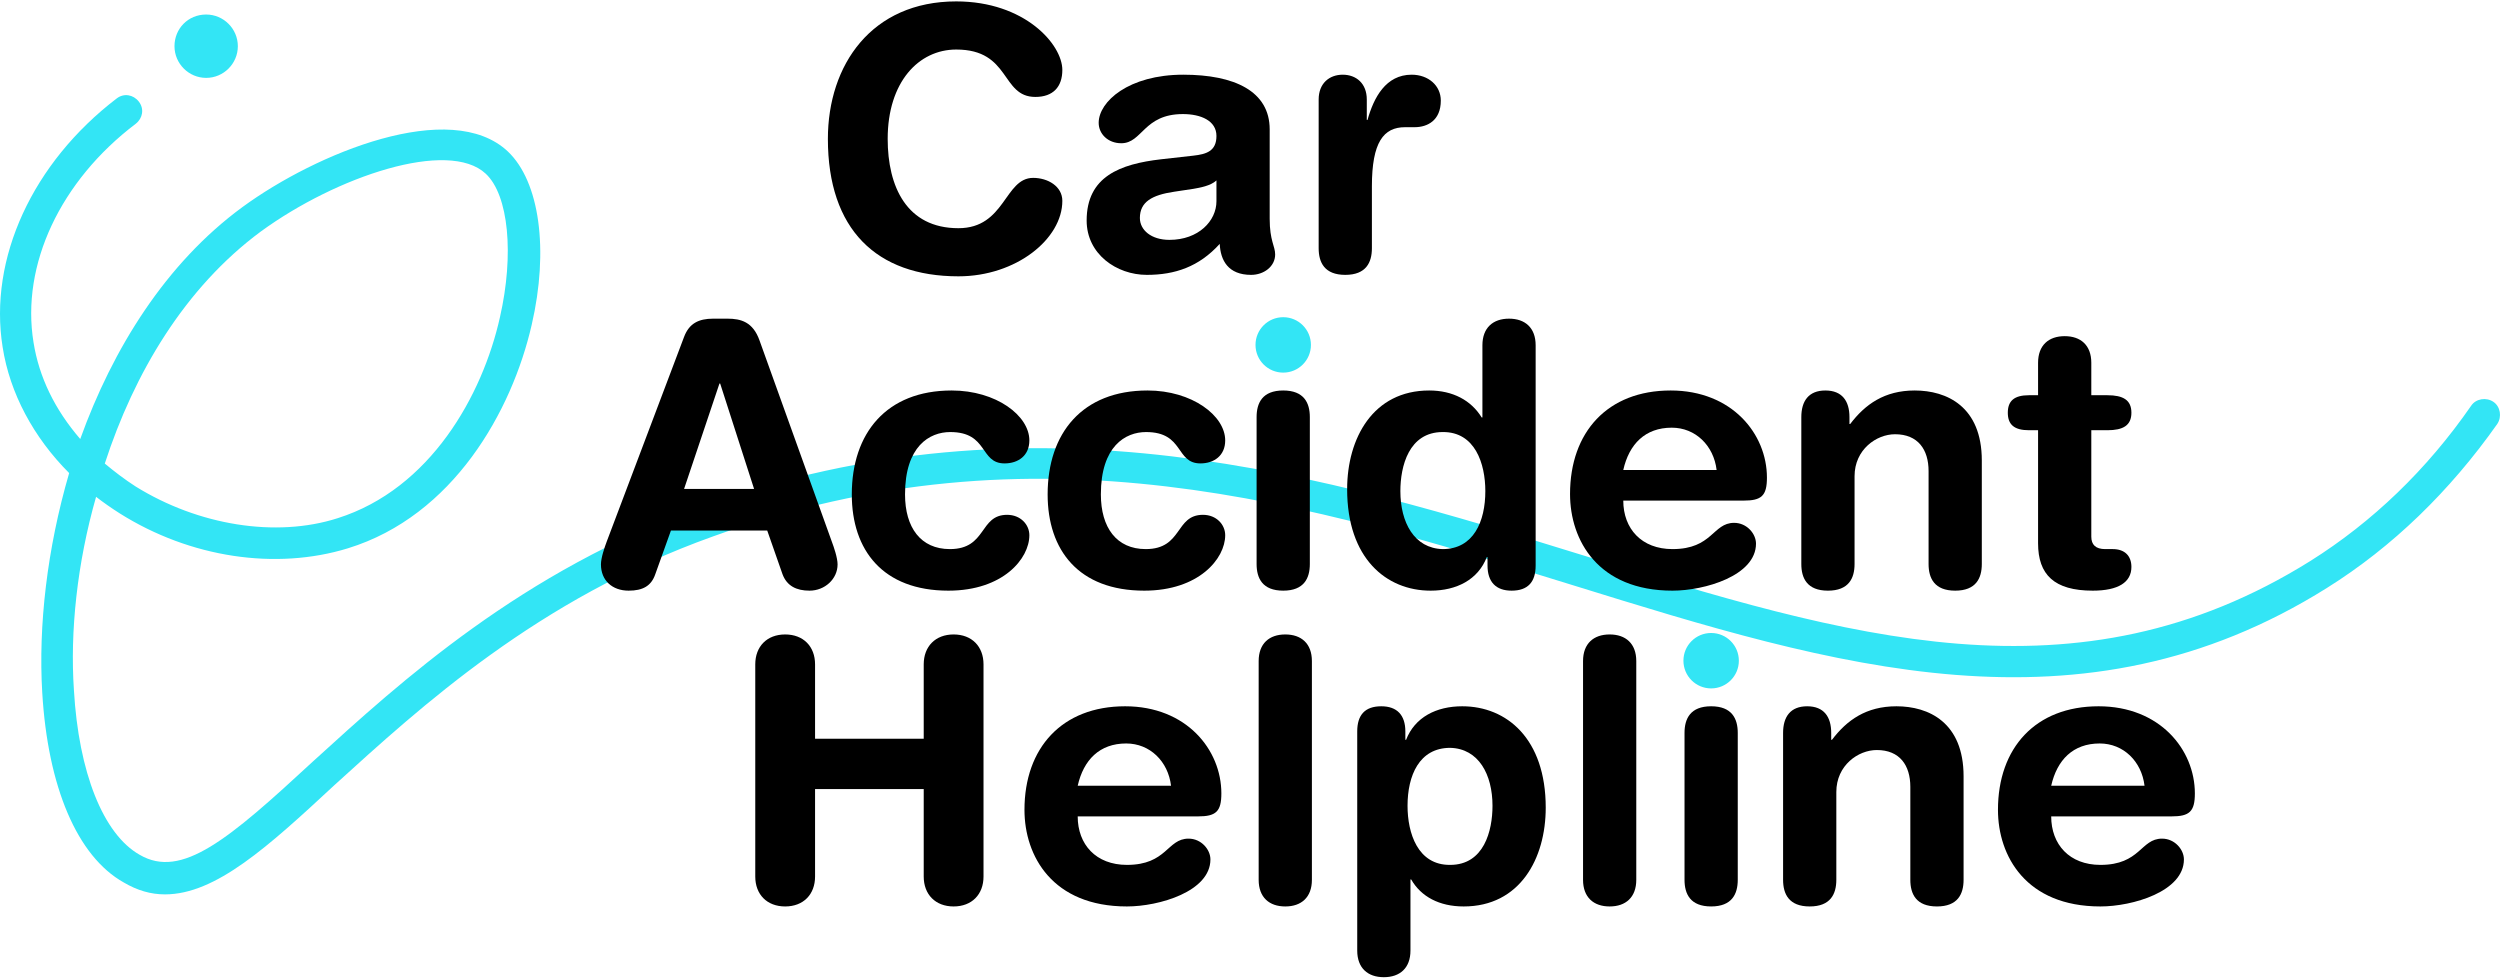
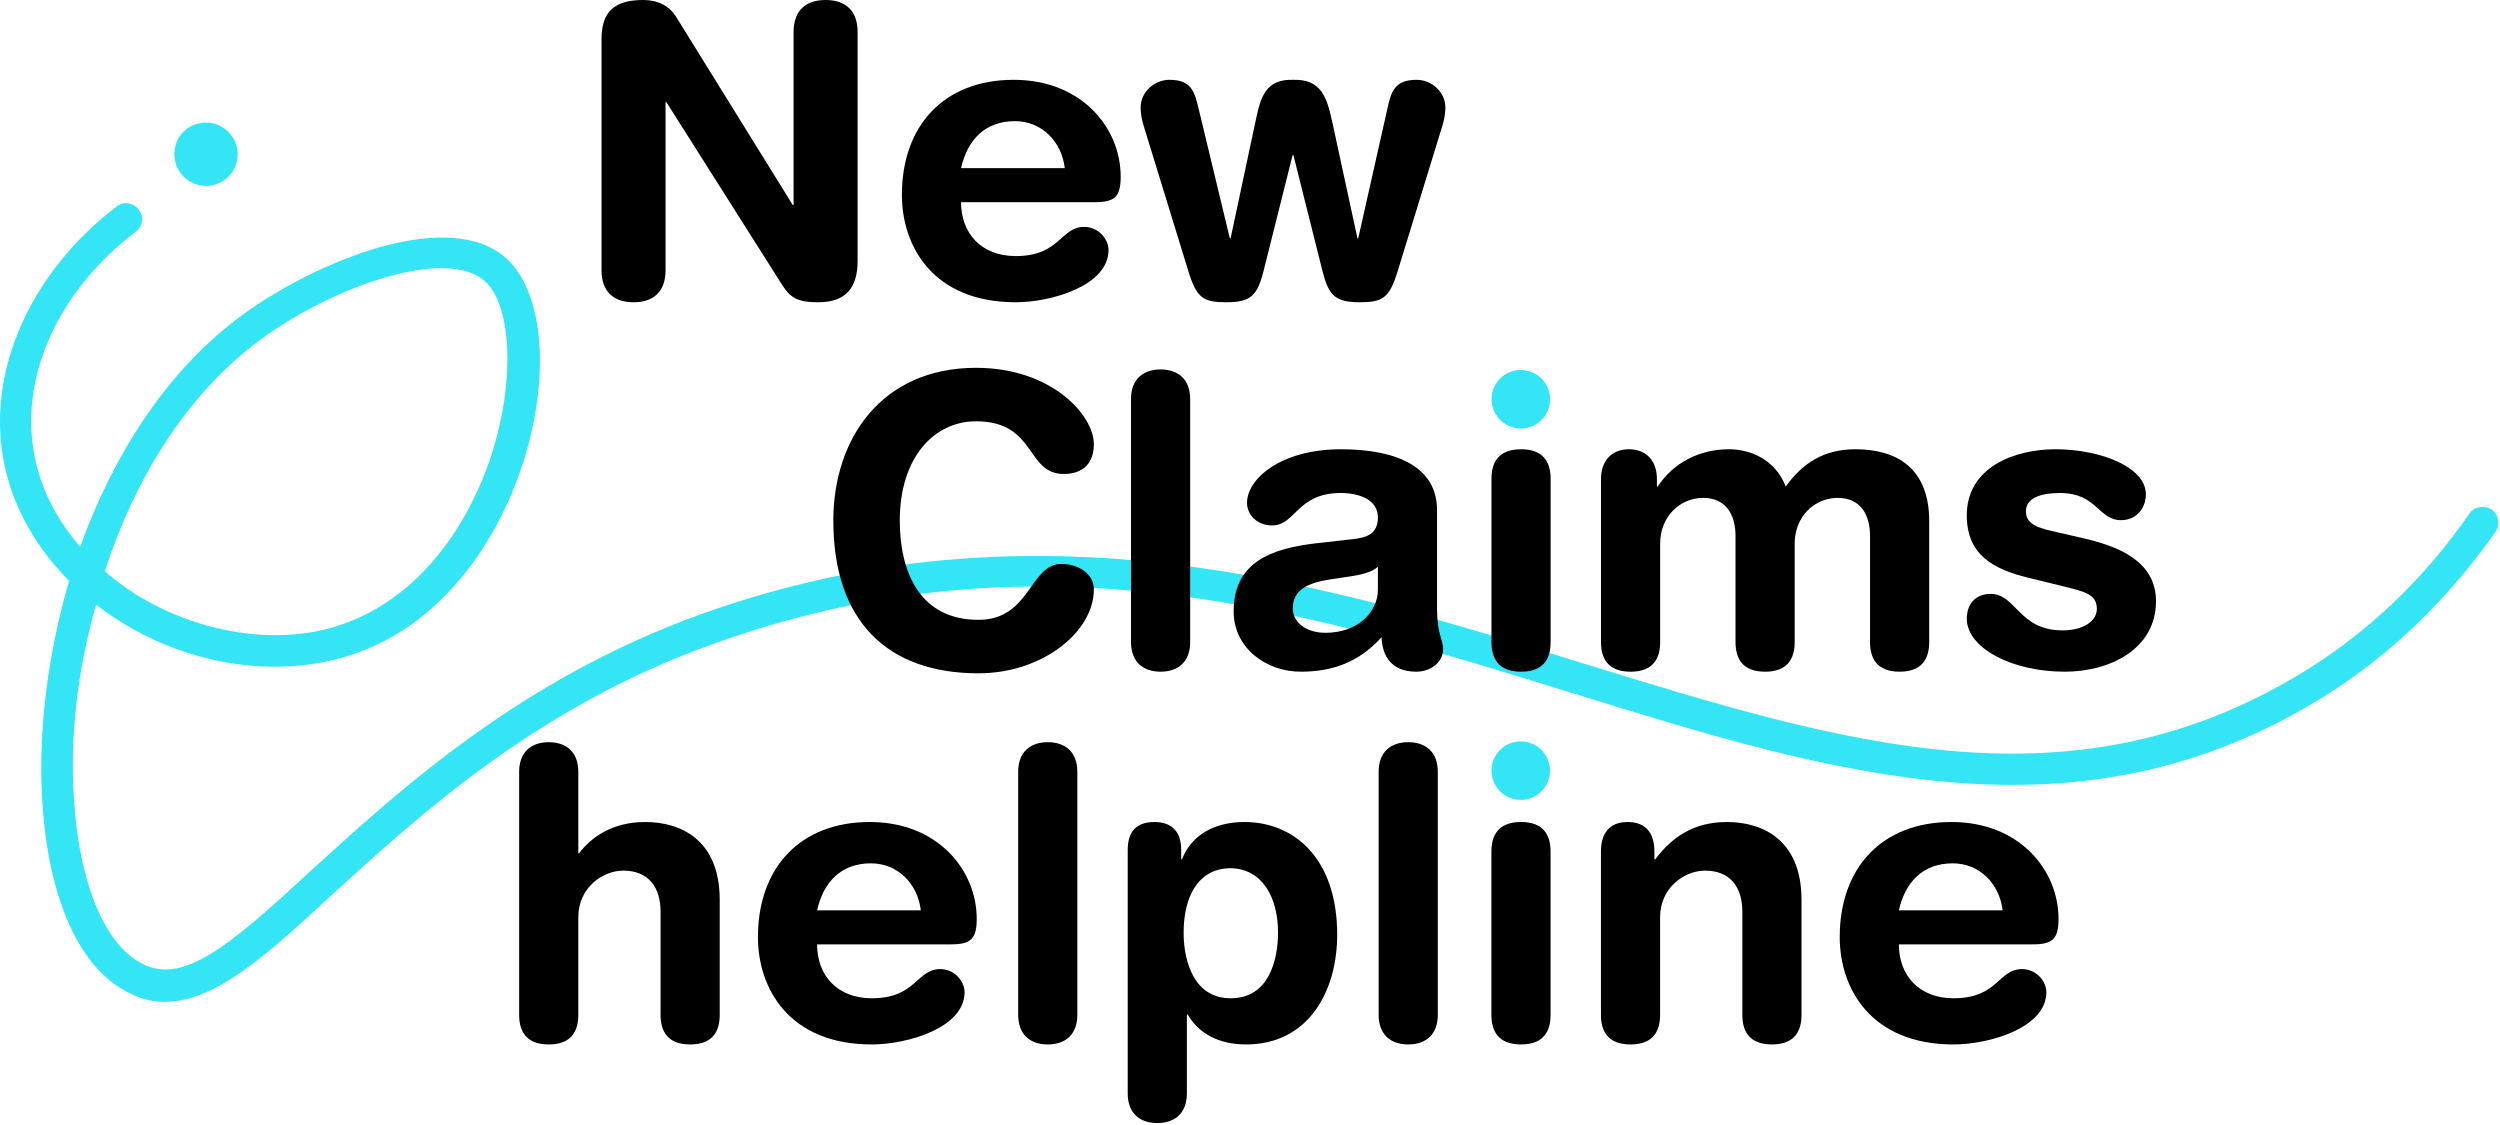
- <svg xmlns="http://www.w3.org/2000/svg" width="1377" height="539" viewBox="0 0 1377 539" fill="none">
-   <path d="M113.557 8C123.154 8 131.005 15.852 131.005 25.448C131.005 35.045 123.154 42.897 113.557 42.897C103.961 42.897 96.109 35.045 96.109 25.448C96.109 15.852 103.524 8 113.557 8Z" fill="#33E5F5" />
-   <path d="M90.874 492.625C83.022 492.625 75.607 490.444 68.192 486.082C42.455 471.687 26.316 433.3 23.262 381.392C21.081 344.75 25.879 302.438 38.093 260.562C18.464 240.933 5.378 216.506 1.452 191.206C-6.4 142.35 18.028 89.569 64.266 54.236C68.192 51.183 73.426 52.056 76.479 55.981C79.533 59.907 78.66 65.142 74.735 68.195C33.295 99.602 11.485 145.84 18.464 188.588C21.517 207.781 30.241 225.666 44.2 241.806C62.085 192.078 91.311 144.968 133.623 113.997C174.19 84.335 248.345 53.8 279.752 83.462C297.2 100.038 302.435 137.552 292.838 178.992C281.933 226.538 249.654 284.118 191.638 302.002C151.943 314.216 104.833 307.237 66.01 282.809C61.212 279.756 56.85 276.702 52.924 273.649C42.455 310.29 38.529 347.804 40.711 380.083C43.328 425.449 56.85 459.473 76.916 470.814C100.035 484.337 125.771 462.526 172.445 419.342C220.864 375.285 287.167 314.652 386.623 278.883C570.702 213.016 730.79 262.307 872.121 305.928C1017.81 350.857 1143.44 389.68 1272.56 308.981C1306.58 287.607 1336.68 258.818 1361.11 223.485C1363.73 219.559 1369.4 218.687 1373.32 221.304C1377.25 223.921 1378.12 229.592 1375.5 233.518C1349.33 270.595 1317.92 301.13 1281.72 323.812C1146.06 408.873 1010.4 366.997 866.887 322.504C721.63 277.575 571.574 230.9 392.73 295.459C296.328 329.919 231.769 389.244 184.223 432.428C147.581 466.452 118.792 492.625 90.874 492.625ZM57.722 255.328C62.957 259.69 68.628 264.052 74.735 267.978C109.195 289.352 151.943 296.331 185.967 285.426C237.004 269.287 265.793 217.814 275.39 174.63C283.242 140.169 280.188 107.454 267.538 95.676C247.036 76.483 185.531 96.985 143.655 127.519C101.779 158.49 73.862 205.6 57.722 255.328Z" fill="#33E5F5" />
-   <path d="M1196.07 449.669H1129.8C1129.8 465.133 1139.84 476.38 1156.91 476.38C1179 476.38 1179 461.92 1190.85 461.92C1197.88 461.92 1202.9 467.945 1202.9 473.367C1202.9 491.04 1174.59 499.275 1156.91 499.275C1115.94 499.275 1100.48 471.56 1100.48 446.054C1100.48 411.913 1121.16 389.019 1155.91 389.019C1189.65 389.019 1208.93 412.917 1208.93 437.017C1208.93 447.059 1205.92 449.669 1196.07 449.669ZM1129.8 432.8H1181.21C1179.61 419.344 1169.56 409.503 1156.51 409.503C1141.85 409.503 1133.01 418.541 1129.8 432.8Z" fill="black" />
-   <path d="M982.124 484.614V403.679C982.124 394.843 986.141 389.019 995.379 389.019C1004.62 389.019 1008.63 394.843 1008.63 403.679V407.495H1009.04C1017.27 396.65 1027.91 389.019 1044.58 389.019C1062.26 389.019 1081.54 397.855 1081.54 427.578V484.614C1081.54 492.446 1078.32 499.275 1066.87 499.275C1055.43 499.275 1052.21 492.446 1052.21 484.614V433.402C1052.21 421.553 1046.39 413.118 1033.74 413.118C1023.5 413.118 1011.45 421.553 1011.45 436.214V484.614C1011.45 492.446 1008.23 499.275 996.785 499.275C985.337 499.275 982.124 492.446 982.124 484.614Z" fill="black" />
-   <path d="M927.835 484.612V403.677C927.835 395.845 931.049 389.017 942.496 389.017C953.943 389.017 957.157 395.845 957.157 403.677V484.612C957.157 492.444 953.943 499.273 942.496 499.273C931.049 499.273 927.835 492.444 927.835 484.612Z" fill="black" />
-   <path d="M927.233 363.913C927.233 355.478 934.061 348.649 942.496 348.649C950.931 348.649 957.759 355.478 957.759 363.913C957.759 372.347 950.931 379.176 942.496 379.176C934.061 379.176 927.233 372.347 927.233 363.913Z" fill="#33E5F5" />
-   <path d="M871.94 484.613V364.115C871.94 354.475 877.764 349.454 886.601 349.454C895.437 349.454 901.261 354.475 901.261 364.115V484.613C901.261 494.253 895.437 499.274 886.601 499.274C877.764 499.274 871.94 494.253 871.94 484.613Z" fill="black" />
-   <path d="M747.56 523.575V402.876C747.56 393.839 751.778 389.019 760.815 389.019C769.451 389.019 774.07 393.839 774.07 402.876V407.495H774.471C779.291 395.043 791.14 389.019 805.399 389.019C829.901 389.019 851.389 406.892 851.389 444.849C851.389 472.966 837.13 499.275 806.203 499.275C792.747 499.275 782.705 493.852 777.283 484.413H776.881V523.575C776.881 533.215 771.057 538.236 762.221 538.236C753.384 538.236 747.56 533.215 747.56 523.575ZM822.068 443.845C822.068 426.574 814.437 412.315 798.772 411.913C781.701 411.913 775.275 427.176 775.275 443.845C775.275 458.908 780.898 476.581 798.772 476.38C817.449 476.38 822.068 457.502 822.068 443.845Z" fill="black" />
-   <path d="M693.272 484.613V364.115C693.272 354.475 699.096 349.454 707.932 349.454C716.769 349.454 722.593 354.475 722.593 364.115V484.613C722.593 494.253 716.769 499.274 707.932 499.274C699.096 499.274 693.272 494.253 693.272 484.613Z" fill="black" />
-   <path d="M659.872 449.669H593.598C593.598 465.133 603.64 476.38 620.71 476.38C642.802 476.38 642.802 461.92 654.651 461.92C661.68 461.92 666.701 467.945 666.701 473.367C666.701 491.04 638.384 499.275 620.71 499.275C579.741 499.275 564.277 471.56 564.277 446.054C564.277 411.913 584.963 389.019 619.706 389.019C653.446 389.019 672.726 412.917 672.726 437.017C672.726 447.059 669.713 449.669 659.872 449.669ZM593.598 432.8H645.011C643.404 419.344 633.363 409.503 620.309 409.503C605.648 409.503 596.812 418.541 593.598 432.8Z" fill="black" />
-   <path d="M416 482.806V365.922C416 356.082 422.427 349.454 432.468 349.454C442.51 349.454 448.936 356.082 448.936 365.922V406.892H508.784V365.922C508.784 356.082 515.21 349.454 525.252 349.454C535.293 349.454 541.72 356.082 541.72 365.922V482.806C541.72 492.646 535.293 499.274 525.252 499.274C515.21 499.274 508.784 492.646 508.784 482.806V434.606H448.936V482.806C448.936 492.646 442.51 499.274 432.468 499.274C422.427 499.274 416 492.646 416 482.806Z" fill="black" />
-   <path d="M1122.57 299.227V236.97H1117.55C1109.32 236.97 1105.9 233.756 1105.9 227.33C1105.9 220.903 1109.32 217.69 1117.55 217.69H1122.57V199.816C1122.57 190.176 1128.4 185.155 1137.23 185.155C1146.07 185.155 1151.89 190.176 1151.89 199.816V217.69H1160.73C1169.37 217.69 1173.98 220.301 1173.98 227.33C1173.98 234.359 1169.37 236.97 1160.73 236.97H1151.89V295.612C1151.89 300.03 1154.3 302.44 1159.52 302.44H1163.74C1170.17 302.44 1173.98 306.055 1173.98 312.281C1173.98 320.716 1166.75 325.335 1152.7 325.335C1131.41 325.335 1122.57 316.498 1122.57 299.227Z" fill="black" />
-   <path d="M992.167 310.675V229.741C992.167 220.904 996.184 215.08 1005.42 215.08C1014.66 215.08 1018.68 220.904 1018.68 229.741V233.556H1019.08C1027.31 222.712 1037.96 215.08 1054.63 215.08C1072.3 215.08 1091.58 223.917 1091.58 253.64V310.675C1091.58 318.508 1088.36 325.336 1076.92 325.336C1065.47 325.336 1062.26 318.508 1062.26 310.675V259.464C1062.26 247.615 1056.43 239.18 1043.78 239.18C1033.54 239.18 1021.49 247.615 1021.49 262.275V310.675C1021.49 318.508 1018.28 325.336 1006.83 325.336C995.38 325.336 992.167 318.508 992.167 310.675Z" fill="black" />
-   <path d="M960.375 275.731H894.101C894.101 291.195 904.142 302.441 921.213 302.441C943.304 302.441 943.304 287.982 955.153 287.982C962.182 287.982 967.203 294.006 967.203 299.429C967.203 317.102 938.886 325.336 921.213 325.336C880.243 325.336 864.779 297.621 864.779 272.116C864.779 237.975 885.465 215.08 920.209 215.08C953.948 215.08 973.228 238.979 973.228 263.079C973.228 273.12 970.215 275.731 960.375 275.731ZM894.101 258.861H945.513C943.907 245.405 933.865 235.565 920.811 235.565C906.15 235.565 897.314 244.602 894.101 258.861Z" fill="black" />
-   <path d="M845.835 190.177V311.479C845.835 320.516 841.618 325.336 832.58 325.336C823.945 325.336 819.326 320.516 819.326 311.479V306.86H818.924C814.104 319.311 802.255 325.336 787.996 325.336C763.495 325.336 742.006 307.462 742.006 269.505C742.006 241.389 756.265 215.08 787.193 215.08C800.247 215.08 810.288 220.503 816.112 229.942H816.514V190.177C816.514 180.537 822.338 175.517 831.175 175.517C840.011 175.517 845.835 180.537 845.835 190.177ZM771.327 270.509C771.327 287.781 778.959 302.04 794.623 302.441C811.694 302.441 818.121 287.178 818.121 270.509C818.121 255.447 812.497 237.774 794.623 237.975C775.946 237.975 771.327 256.853 771.327 270.509Z" fill="black" />
-   <path d="M692.135 310.673V229.739C692.135 221.906 695.349 215.078 706.796 215.078C718.243 215.078 721.457 221.906 721.457 229.739V310.673C721.457 318.506 718.243 325.334 706.796 325.334C695.349 325.334 692.135 318.506 692.135 310.673Z" fill="black" />
-   <path d="M691.533 189.975C691.533 181.54 698.361 174.712 706.796 174.712C715.231 174.712 722.059 181.54 722.059 189.975C722.059 198.41 715.231 205.238 706.796 205.238C698.361 205.238 691.533 198.41 691.533 189.975Z" fill="#33E5F5" />
-   <path d="M577.038 272.317C577.038 238.577 596.117 215.08 632.065 215.08C656.567 215.08 674.842 228.937 674.842 242.594C674.842 251.029 668.617 255.246 661.186 255.246C647.329 255.246 652.349 237.975 631.262 237.975C619.815 237.975 606.359 245.807 606.359 272.317C606.359 290.592 614.995 302.441 631.061 302.441C651.546 302.441 647.128 283.563 662.592 283.563C670.022 283.563 674.842 288.986 674.842 294.81C674.842 307.663 660.382 325.336 630.258 325.336C594.108 325.336 577.038 303.044 577.038 272.317Z" fill="black" />
-   <path d="M469.17 272.317C469.17 238.577 488.249 215.08 524.197 215.08C548.699 215.08 566.974 228.937 566.974 242.594C566.974 251.029 560.749 255.246 553.318 255.246C539.461 255.246 544.481 237.975 523.394 237.975C511.947 237.975 498.491 245.807 498.491 272.317C498.491 290.592 507.127 302.441 523.193 302.441C543.678 302.441 539.26 283.563 554.724 283.563C562.154 283.563 566.974 288.986 566.974 294.81C566.974 307.663 552.515 325.336 522.39 325.336C486.241 325.336 469.17 303.044 469.17 272.317Z" fill="black" />
-   <path d="M334.213 298.224L376.789 185.558C379.601 178.127 384.823 175.517 392.856 175.517H400.688C408.119 175.517 414.746 177.324 418.361 187.566L458.126 298.224C459.331 301.437 461.339 307.261 461.339 310.876C461.339 318.91 454.31 325.336 445.875 325.336C438.645 325.336 433.424 322.725 431.014 316.299L422.579 292.199H369.559L360.924 316.299C358.715 322.725 354.096 325.336 346.263 325.336C337.226 325.336 331 319.713 331 310.876C331 307.261 333.008 301.437 334.213 298.224ZM415.349 269.304L396.672 211.264H396.27L376.789 269.304H415.349Z" fill="black" />
-   <path d="M726.319 136.737V54.798C726.319 45.962 732.143 41.142 739.574 41.142C747.005 41.142 752.829 45.962 752.829 54.798V66.045H753.231C756.645 53.794 763.272 41.142 777.531 41.142C786.769 41.142 793.598 47.166 793.598 55.401C793.598 66.245 786.368 70.061 779.138 70.061H773.916C762.067 70.061 755.641 78.295 755.641 102.596V136.737C755.641 144.569 752.427 151.398 740.98 151.398C729.533 151.398 726.319 144.569 726.319 136.737Z" fill="black" />
-   <path d="M699.342 71.266V120.47C699.342 132.72 702.355 135.532 702.355 140.151C702.355 146.778 696.129 151.398 689.1 151.398C676.448 151.398 672.23 143.364 671.829 134.327C660.381 146.979 647.126 151.398 631.662 151.398C614.993 151.398 598.525 139.95 598.525 121.474C598.525 97.173 617.002 90.345 639.495 87.734L657.369 85.726C664.398 84.923 670.021 83.316 670.021 74.881C670.021 66.446 661.385 62.831 651.545 62.831C629.855 62.831 629.252 78.898 617.604 78.898C610.174 78.898 605.153 73.676 605.153 67.651C605.153 56.003 621.621 41.142 651.745 41.142C679.862 41.142 699.342 50.179 699.342 71.266ZM670.021 110.83V99.382C666.808 102.395 660.783 103.399 657.369 104.002L646.725 105.608C634.474 107.416 627.847 111.231 627.847 120.068C627.847 126.695 634.072 132.118 644.114 132.118C660.18 132.118 670.021 121.675 670.021 110.83Z" fill="black" />
-   <path d="M456 76.487C456 35.718 480.1 0.773 526.692 0.773C564.448 0.773 585.134 24.471 585.134 38.53C585.134 47.768 580.113 53.391 570.273 53.391C551.194 53.391 556.817 27.283 526.692 27.283C506.007 27.283 488.936 45.157 488.936 76.487C488.936 102.795 499.379 125.69 527.897 125.69C553.804 125.69 553.202 97.975 569.068 97.975C577.101 97.975 585.134 102.595 585.134 110.628C585.134 131.514 559.829 152.2 527.897 152.2C482.71 152.2 456 126.293 456 76.487Z" fill="black" />
+ <svg xmlns="http://www.w3.org/2000/svg" width="1305" height="587" viewBox="0 0 1305 587" fill="none">
+   <path d="M107.544 64C116.633 64 124.069 71.436 124.069 80.524C124.069 89.613 116.633 97.049 107.544 97.049C98.456 97.049 91.02 89.613 91.02 80.524C91.02 71.436 98.043 64 107.544 64Z" fill="#33E5F5" />
+   <path d="M86.062 522.963C78.626 522.963 71.603 520.898 64.581 516.767C40.207 503.134 24.922 466.781 22.03 417.621C19.965 382.919 24.509 342.848 36.076 303.189C17.486 284.599 5.093 261.465 1.375 237.505C-6.061 191.237 17.073 141.251 60.863 107.789C64.581 104.897 69.538 105.723 72.43 109.441C75.322 113.159 74.495 118.116 70.777 121.008C31.532 150.752 10.877 194.542 17.486 235.026C20.378 253.203 28.64 270.141 41.86 285.426C58.797 238.331 86.475 193.715 126.547 164.385C164.966 136.293 235.195 107.376 264.939 135.467C281.463 151.165 286.42 186.693 277.332 225.938C267.004 270.967 236.434 325.497 181.491 342.435C143.898 354.002 99.282 347.392 62.515 324.258C57.971 321.366 53.84 318.474 50.122 315.583C40.207 350.284 36.489 385.811 38.555 416.381C41.033 459.345 53.84 491.567 72.843 502.308C94.738 515.114 119.111 494.459 163.314 453.561C209.169 411.837 271.961 354.415 366.15 320.54C540.482 258.16 692.093 304.842 825.941 346.153C963.919 388.703 1082.89 425.47 1205.17 349.044C1237.4 328.802 1265.9 301.537 1289.04 268.075C1291.51 264.357 1296.88 263.531 1300.6 266.01C1304.32 268.488 1305.15 273.859 1302.67 277.577C1277.88 312.691 1248.14 341.608 1213.85 363.09C1085.37 443.646 956.896 403.988 820.983 361.851C683.418 319.301 541.308 275.098 371.934 336.238C280.637 368.874 219.497 425.057 174.468 465.954C139.766 498.177 112.501 522.963 86.062 522.963ZM54.666 298.232C59.623 302.363 64.994 306.494 70.777 310.212C103.413 330.455 143.898 337.064 176.12 326.737C224.454 311.452 251.719 262.705 260.807 221.807C268.243 189.171 265.352 158.188 253.371 147.034C233.955 128.857 175.707 148.273 136.049 177.191C96.39 206.522 69.951 251.138 54.666 298.232Z" fill="#33E5F5" />
+   <path d="M620.174 141.07L597.543 67.467C596.486 64.083 595.428 60.699 595.428 56.046C595.428 48.009 602.619 41.664 610.445 41.664C621.866 41.664 623.558 47.798 625.673 56.681L641.958 124.361H642.381L655.495 62.814C658.033 50.759 660.571 41.241 674.953 41.664C689.546 41.241 692.507 50.547 695.257 62.814L708.581 124.361H709.004L724.232 56.681C726.136 47.798 728.039 41.664 739.46 41.664C747.286 41.664 754.477 48.009 754.477 56.046C754.477 60.699 753.42 64.083 752.362 67.467L729.731 141.07C725.29 155.663 721.906 157.778 709.639 157.778C696.737 157.778 693.565 153.971 690.392 141.704L675.164 81.004H674.741L659.513 141.704C656.341 153.971 653.168 157.778 640.266 157.778C627.999 157.778 624.615 155.663 620.174 141.07Z" fill="black" />
+   <path d="M571.465 105.538H501.669C501.669 121.824 512.244 133.668 530.222 133.668C553.487 133.668 553.487 118.44 565.966 118.44C573.368 118.44 578.656 124.785 578.656 130.496C578.656 149.108 548.834 157.779 530.222 157.779C487.076 157.779 470.79 128.592 470.79 101.731C470.79 65.776 492.575 41.665 529.164 41.665C564.697 41.665 585.001 66.834 585.001 92.214C585.001 102.789 581.828 105.538 571.465 105.538ZM501.669 87.772H555.813C554.121 73.602 543.546 63.238 529.799 63.238C514.359 63.238 505.053 72.756 501.669 87.772Z" fill="black" />
+   <path d="M314 141.071V20.304C314 5.922 320.98 0 335.785 0C342.976 0 349.321 2.75 353.128 9.095L413.829 107.02H414.252V16.709C414.252 5.499 420.597 0 430.96 0C441.324 0 447.669 5.499 447.669 16.709V136.207C447.669 149.954 441.747 157.78 427.153 157.78C416.155 157.78 412.56 155.453 408.118 148.474L347.84 53.298H347.417V141.071C347.417 152.281 341.072 157.78 330.709 157.78C320.345 157.78 314 152.281 314 141.071Z" fill="black" />
+   <path d="M1061.01 492.962H991.214C991.214 509.248 1001.79 521.092 1019.77 521.092C1043.03 521.092 1043.03 505.864 1055.51 505.864C1062.91 505.864 1068.2 512.209 1068.2 517.919C1068.2 536.531 1038.38 545.203 1019.77 545.203C976.621 545.203 960.335 516.016 960.335 489.155C960.335 453.2 982.12 429.089 1018.71 429.089C1054.24 429.089 1074.55 454.257 1074.55 479.638C1074.55 490.213 1071.37 492.962 1061.01 492.962ZM991.214 475.196H1045.36C1043.67 461.026 1033.09 450.662 1019.34 450.662C1003.9 450.662 994.598 460.18 991.214 475.196Z" fill="black" />
+   <path d="M835.691 529.763V444.528C835.691 435.222 839.921 429.089 849.651 429.089C859.38 429.089 863.61 435.222 863.61 444.528V448.547H864.033C872.704 437.126 883.914 429.089 901.468 429.089C920.08 429.089 940.384 438.395 940.384 469.697V529.763C940.384 538.012 937 545.203 924.945 545.203C912.889 545.203 909.505 538.012 909.505 529.763V475.831C909.505 463.352 903.372 454.469 890.047 454.469C879.261 454.469 866.571 463.352 866.571 478.792V529.763C866.571 538.012 863.187 545.203 851.131 545.203C839.075 545.203 835.691 538.012 835.691 529.763Z" fill="black" />
+   <path fill-rule="evenodd" clip-rule="evenodd" d="M778.518 444.527V529.761C778.518 538.01 781.902 545.201 793.958 545.201C806.013 545.201 809.397 538.01 809.397 529.761V444.527C809.397 436.278 806.013 429.087 793.958 429.087C781.902 429.087 778.518 436.278 778.518 444.527Z" fill="black" />
+   <path d="M719.653 529.764V402.863C719.653 392.711 725.787 387.424 735.093 387.424C744.399 387.424 750.532 392.711 750.532 402.863V529.764C750.532 539.916 744.399 545.204 735.093 545.204C725.787 545.204 719.653 539.916 719.653 529.764Z" fill="black" />
+   <path d="M588.665 570.795V443.682C588.665 434.165 593.106 429.089 602.624 429.089C611.718 429.089 616.583 434.165 616.583 443.682V448.547H617.006C622.082 435.434 634.561 429.089 649.577 429.089C675.38 429.089 698.011 447.912 698.011 487.886C698.011 517.496 682.994 545.203 650.423 545.203C636.253 545.203 625.678 539.492 619.967 529.552H619.544V570.795C619.544 580.947 613.41 586.234 604.104 586.234C594.798 586.234 588.665 580.947 588.665 570.795ZM667.132 486.829C667.132 468.64 659.095 453.623 642.598 453.2C624.62 453.2 617.852 469.274 617.852 486.829C617.852 502.691 623.774 521.303 642.598 521.092C662.267 521.092 667.132 501.211 667.132 486.829Z" fill="black" />
+   <path d="M531.492 529.764V402.863C531.492 392.711 537.625 387.424 546.931 387.424C556.237 387.424 562.371 392.711 562.371 402.863V529.764C562.371 539.916 556.237 545.204 546.931 545.204C537.625 545.204 531.492 539.916 531.492 529.764Z" fill="black" />
+   <path d="M496.318 492.962H426.523C426.523 509.248 437.098 521.092 455.075 521.092C478.341 521.092 478.341 505.864 490.819 505.864C498.222 505.864 503.509 512.209 503.509 517.919C503.509 536.531 473.687 545.203 455.075 545.203C411.929 545.203 395.644 516.016 395.644 489.155C395.644 453.2 417.428 429.089 454.018 429.089C489.55 429.089 509.854 454.257 509.854 479.638C509.854 490.213 506.682 492.962 496.318 492.962ZM426.523 475.196H480.667C478.975 461.026 468.4 450.662 454.652 450.662C439.213 450.662 429.907 460.18 426.523 475.196Z" fill="black" />
+   <path d="M271 529.764V402.863C271 392.711 277.134 387.424 286.44 387.424C295.746 387.424 301.879 392.711 301.879 402.863V445.375H302.302C308.436 437.338 319.222 429.09 336.777 429.09C355.389 429.09 375.693 438.396 375.693 469.698V529.764C375.693 538.013 372.309 545.204 360.253 545.204C348.198 545.204 344.814 538.013 344.814 529.764V475.831C344.814 463.353 338.68 454.47 325.356 454.47C314.569 454.47 301.879 463.353 301.879 478.792V529.764C301.879 538.013 298.495 545.204 286.44 545.204C274.384 545.204 271 538.013 271 529.764Z" fill="black" />
+   <path d="M778.546 402.263C778.546 393.828 785.374 387 793.809 387C802.244 387 809.072 393.828 809.072 402.263C809.072 410.698 802.244 417.526 793.809 417.526C785.374 417.526 778.546 410.698 778.546 402.263Z" fill="#33E5F5" />
+   <path d="M1026.66 268.986C1026.66 243.818 1051.62 234.512 1072.98 234.512C1096.45 234.512 1120.14 243.818 1120.14 257.988C1120.14 265.179 1115.28 271.524 1107.24 271.524C1095.19 271.524 1094.76 257.354 1075.3 257.354C1064.52 257.354 1057.54 260.315 1057.54 266.871C1057.54 274.062 1064.52 275.754 1074.04 277.869L1086.94 280.83C1104.49 284.849 1125.43 292.252 1125.43 313.825C1125.43 338.993 1101.11 350.626 1077.84 350.626C1049.92 350.626 1026.66 338.147 1026.66 322.919C1026.66 316.151 1030.47 310.018 1039.14 310.018C1052.46 310.018 1053.73 329.053 1076.57 329.053C1087.57 329.053 1094.55 324.188 1094.55 317.843C1094.55 310.018 1087.78 308.749 1076.79 305.999L1058.6 301.558C1040.62 297.116 1026.66 289.714 1026.66 268.986Z" fill="black" />
+   <path d="M835.72 335.186V249.951C835.72 240.645 841.22 234.512 850.314 234.512C859.409 234.512 864.908 240.645 864.908 249.951V253.97H865.331C873.368 241.703 886.904 234.512 902.555 234.512C913.13 234.512 926.454 239.376 932.165 253.97C940.837 241.914 951.835 234.512 968.543 234.512C989.905 234.512 1007.04 244.241 1007.04 271.947V335.186C1007.04 343.435 1003.65 350.626 991.597 350.626C979.541 350.626 976.157 343.435 976.157 335.186V279.773C976.157 268.775 971.293 259.892 959.237 259.892C947.393 259.892 936.818 269.409 936.818 283.791V335.186C936.818 343.435 933.434 350.626 921.378 350.626C909.323 350.626 905.939 343.435 905.939 335.186V279.773C905.939 268.775 901.074 259.892 889.019 259.892C877.175 259.892 866.6 269.409 866.6 283.791V335.186C866.6 343.435 863.216 350.626 851.16 350.626C839.104 350.626 835.72 343.435 835.72 335.186Z" fill="black" />
+   <path fill-rule="evenodd" clip-rule="evenodd" d="M778.547 249.951V335.186C778.547 343.435 781.931 350.626 793.987 350.626C806.042 350.626 809.426 343.435 809.426 335.186V249.951C809.426 241.703 806.042 234.512 793.987 234.512C781.931 234.512 778.547 241.703 778.547 249.951Z" fill="black" />
+   <path d="M750.137 266.237V318.055C750.137 330.956 753.309 333.917 753.309 338.782C753.309 345.761 746.753 350.626 739.35 350.626C726.026 350.626 721.584 342.166 721.161 332.648C709.105 345.973 695.146 350.626 678.861 350.626C661.306 350.626 643.963 338.57 643.963 319.112C643.963 293.521 663.421 286.33 687.109 283.58L705.933 281.465C713.336 280.619 719.258 278.927 719.258 270.044C719.258 261.161 710.163 257.354 699.799 257.354C676.957 257.354 676.323 274.274 664.056 274.274C656.23 274.274 650.943 268.775 650.943 262.43C650.943 250.163 668.286 234.512 700.011 234.512C729.621 234.512 750.137 244.029 750.137 266.237ZM719.258 307.903V295.847C715.874 299.02 709.528 300.077 705.933 300.712L694.723 302.404C681.822 304.307 674.842 308.326 674.842 317.632C674.842 324.611 681.399 330.322 691.974 330.322C708.894 330.322 719.258 319.324 719.258 307.903Z" fill="black" />
+   <path d="M590.386 335.187V208.286C590.386 198.134 596.519 192.847 605.825 192.847C615.131 192.847 621.265 198.134 621.265 208.286V335.187C621.265 345.339 615.131 350.627 605.825 350.627C596.519 350.627 590.386 345.339 590.386 335.187Z" fill="black" />
+   <path d="M435 271.736C435 228.801 460.38 192 509.448 192C549.211 192 570.995 216.957 570.995 231.762C570.995 241.491 565.708 247.413 555.344 247.413C535.252 247.413 541.174 219.918 509.448 219.918C487.664 219.918 469.686 238.742 469.686 271.736C469.686 299.443 480.684 323.554 510.717 323.554C538.001 323.554 537.367 294.367 554.075 294.367C562.535 294.367 570.995 299.231 570.995 307.691C570.995 329.687 544.346 351.472 510.717 351.472C463.13 351.472 435 324.188 435 271.736Z" fill="black" />
+   <path d="M778.603 208.398C778.603 199.963 785.432 193.135 793.866 193.135C802.301 193.135 809.13 199.963 809.13 208.398C809.13 216.833 802.301 223.661 793.866 223.661C785.432 223.661 778.603 216.833 778.603 208.398Z" fill="#33E5F5" />
</svg>
